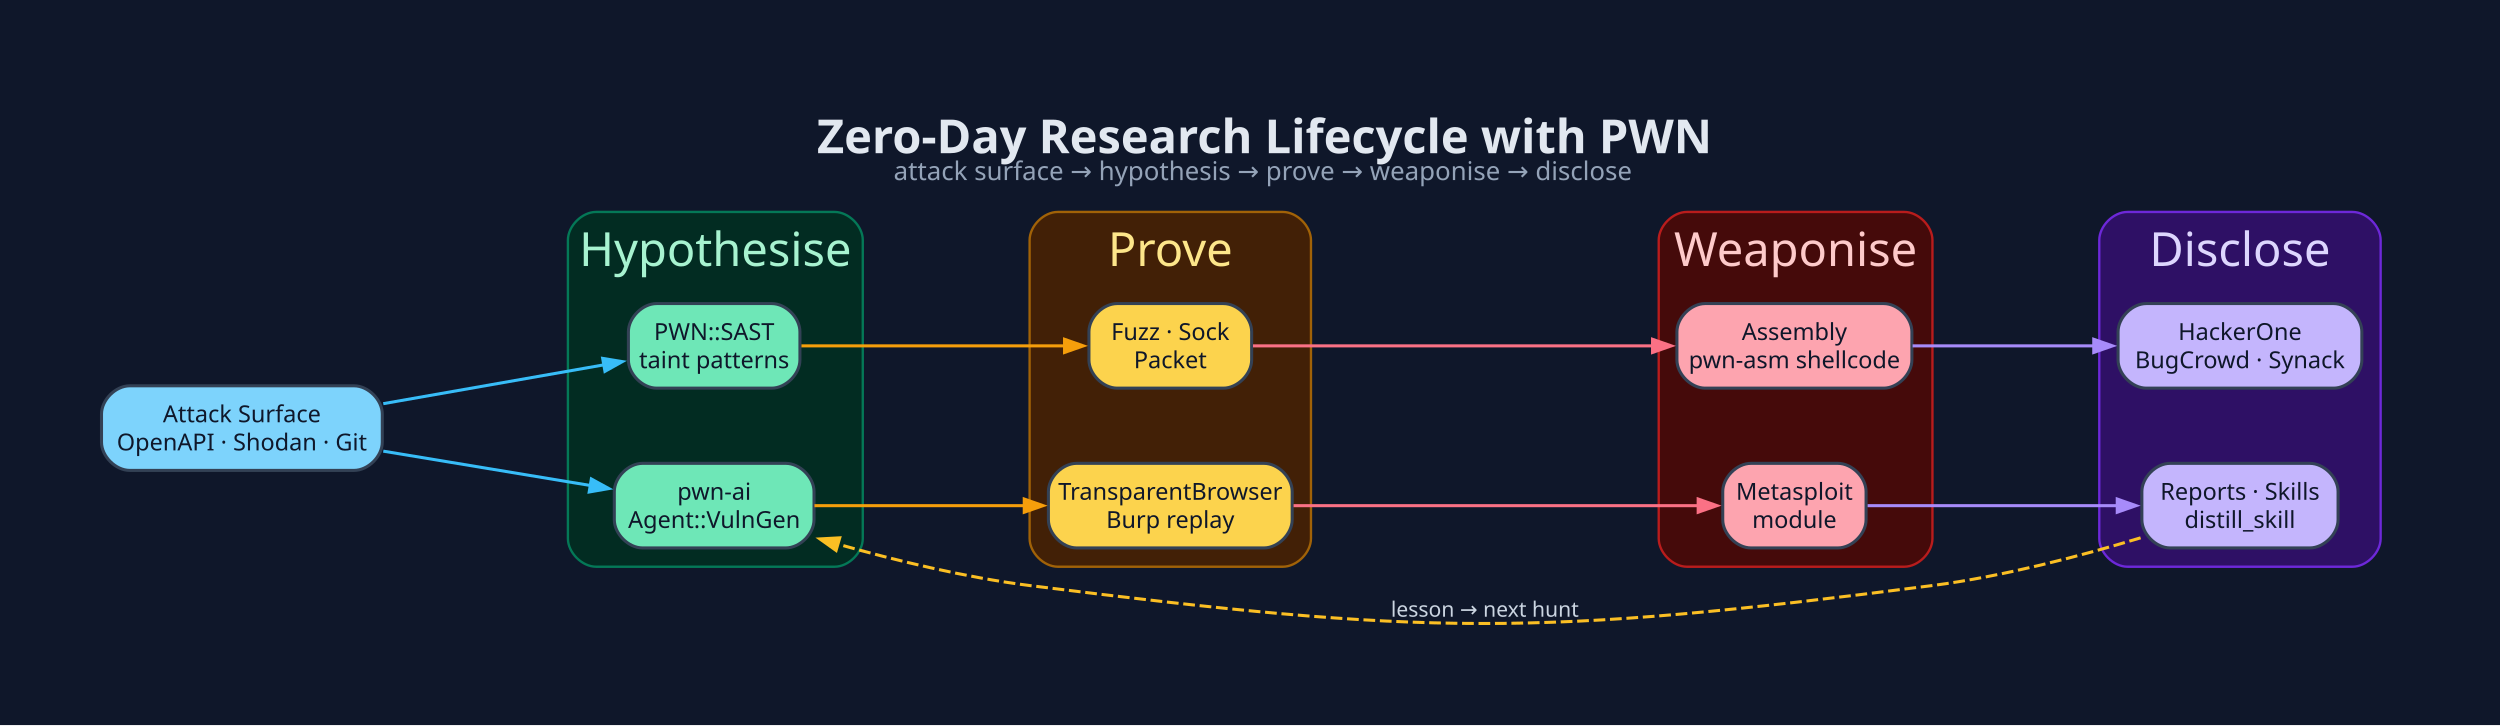
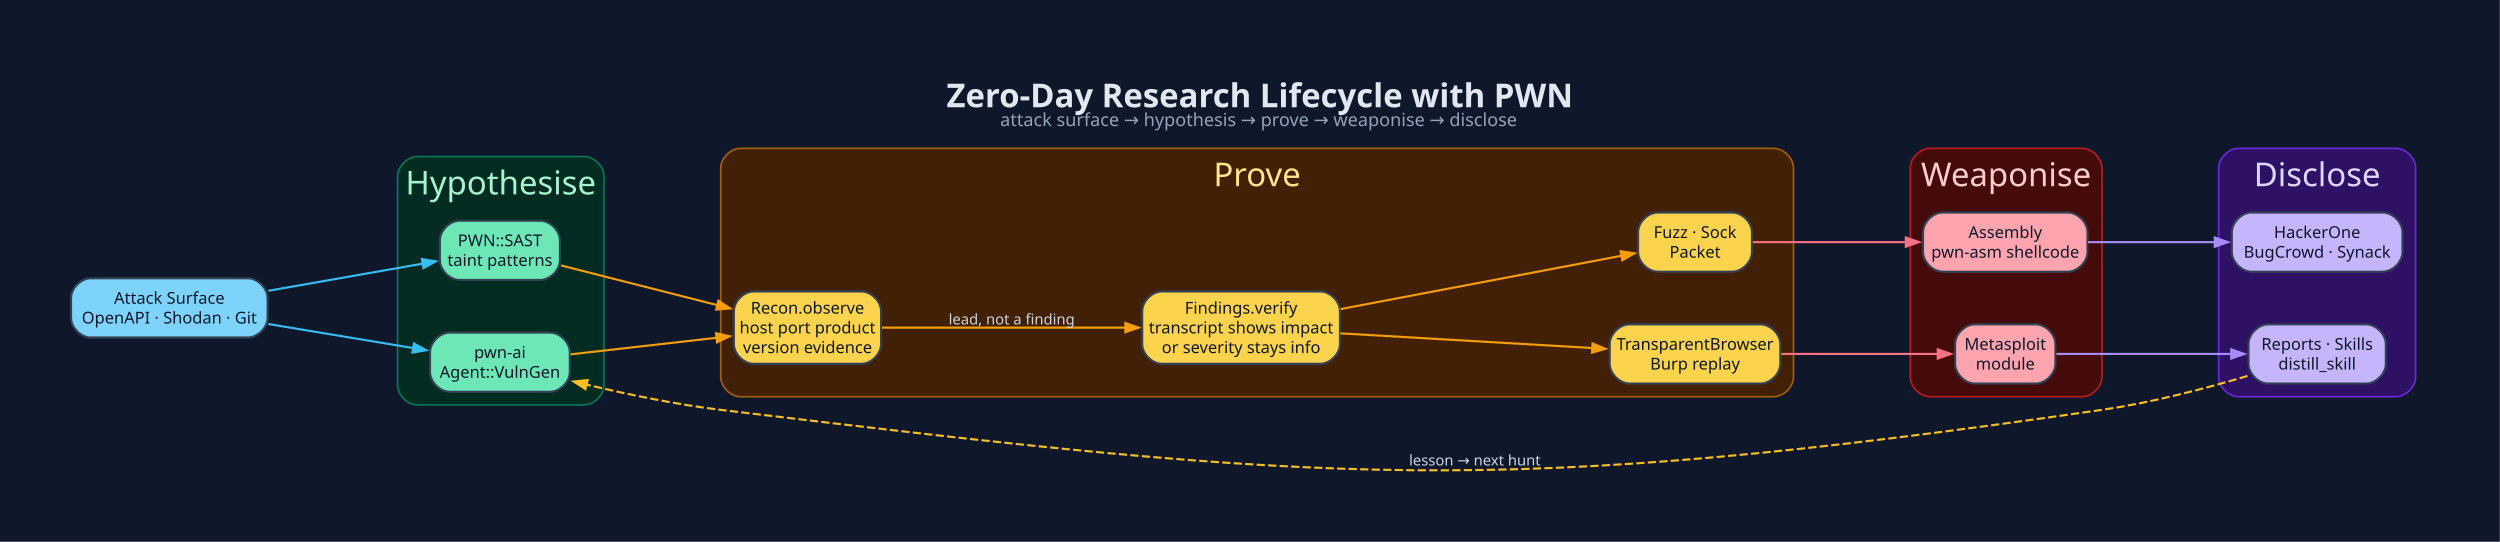
- <svg xmlns="http://www.w3.org/2000/svg" width="1064pt" height="309pt" viewBox="0.00 0.00 1064.00 309.00">
-   <g id="graph0" class="graph" transform="scale(1 1) rotate(0) translate(43.2 265.39)">
-     <polygon fill="#0f172a" stroke="none" points="-43.2,43.2 -43.2,-265.39 1021.2,-265.39 1021.2,43.2 -43.2,43.2" />
-     <text xml:space="preserve" text-anchor="start" x="304.5" y="-200.19" font-family="sans-Serif" font-weight="bold" font-size="20.00" fill="#e2e8f0">Zero-Day Research Lifecycle with PWN</text>
-     <text xml:space="preserve" text-anchor="start" x="337.12" y="-188.74" font-family="sans-Serif" font-size="11.00" fill="#94a3b8">attack surface → hypothesis → prove → weaponise → disclose</text>
+ <svg xmlns="http://www.w3.org/2000/svg" width="1520pt" height="329pt" viewBox="0.00 0.00 1520.00 329.00">
+   <g id="graph0" class="graph" transform="scale(1 1) rotate(0) translate(43.2 286.18)">
+     <polygon fill="#0f172a" stroke="none" points="-43.2,43.2 -43.2,-286.18 1476.7,-286.18 1476.7,43.2 -43.2,43.2" />
+     <text xml:space="preserve" text-anchor="start" x="532.25" y="-220.98" font-family="sans-Serif" font-weight="bold" font-size="20.00" fill="#e2e8f0">Zero-Day Research Lifecycle with PWN</text>
+     <text xml:space="preserve" text-anchor="start" x="564.88" y="-209.53" font-family="sans-Serif" font-size="11.00" fill="#94a3b8">attack surface → hypothesis → prove → weaponise → disclose</text>
    <g id="clust1" class="cluster">
-       <path fill="#022c22" stroke="#047857" d="M210.5,-24.19C210.5,-24.19 312,-24.19 312,-24.19 318,-24.19 324,-30.19 324,-36.19 324,-36.19 324,-163.19 324,-163.19 324,-169.19 318,-175.19 312,-175.19 312,-175.19 210.5,-175.19 210.5,-175.19 204.5,-175.19 198.5,-169.19 198.5,-163.19 198.5,-163.19 198.5,-36.19 198.5,-36.19 198.5,-30.19 204.5,-24.19 210.5,-24.19" />
-       <text xml:space="preserve" text-anchor="middle" x="261.25" y="-152.19" font-family="sans-Serif" font-size="20.00" fill="#a7f3d0">Hypothesise</text>
+       <path fill="#022c22" stroke="#047857" d="M210.5,-39.98C210.5,-39.98 312,-39.98 312,-39.98 318,-39.98 324,-45.98 324,-51.98 324,-51.98 324,-178.98 324,-178.98 324,-184.98 318,-190.98 312,-190.98 312,-190.98 210.5,-190.98 210.5,-190.98 204.5,-190.98 198.5,-184.98 198.5,-178.98 198.5,-178.98 198.5,-51.98 198.5,-51.98 198.5,-45.98 204.5,-39.98 210.5,-39.98" />
+       <text xml:space="preserve" text-anchor="middle" x="261.25" y="-167.98" font-family="sans-Serif" font-size="20.00" fill="#a7f3d0">Hypothesise</text>
    </g>
    <g id="clust2" class="cluster">
-       <path fill="#422006" stroke="#a16207" d="M407,-24.19C407,-24.19 502.75,-24.19 502.75,-24.19 508.75,-24.19 514.75,-30.19 514.75,-36.19 514.75,-36.19 514.75,-163.19 514.75,-163.19 514.75,-169.19 508.75,-175.19 502.75,-175.19 502.75,-175.19 407,-175.19 407,-175.19 401,-175.19 395,-169.19 395,-163.19 395,-163.19 395,-36.19 395,-36.19 395,-30.19 401,-24.19 407,-24.19" />
-       <text xml:space="preserve" text-anchor="middle" x="454.88" y="-152.19" font-family="sans-Serif" font-size="20.00" fill="#fde68a">Prove</text>
+       <path fill="#422006" stroke="#a16207" d="M407,-44.98C407,-44.98 1035.25,-44.98 1035.25,-44.98 1041.25,-44.98 1047.25,-50.98 1047.25,-56.98 1047.25,-56.98 1047.25,-183.98 1047.25,-183.98 1047.25,-189.98 1041.25,-195.98 1035.25,-195.98 1035.25,-195.98 407,-195.98 407,-195.98 401,-195.98 395,-189.98 395,-183.98 395,-183.98 395,-56.98 395,-56.98 395,-50.98 401,-44.98 407,-44.98" />
+       <text xml:space="preserve" text-anchor="middle" x="721.12" y="-172.98" font-family="sans-Serif" font-size="20.00" fill="#fde68a">Prove</text>
    </g>
    <g id="clust3" class="cluster">
-       <path fill="#450a0a" stroke="#b91c1c" d="M674.75,-24.19C674.75,-24.19 767.25,-24.19 767.25,-24.19 773.25,-24.19 779.25,-30.19 779.25,-36.19 779.25,-36.19 779.25,-163.19 779.25,-163.19 779.25,-169.19 773.25,-175.19 767.25,-175.19 767.25,-175.19 674.75,-175.19 674.75,-175.19 668.75,-175.19 662.75,-169.19 662.75,-163.19 662.75,-163.19 662.75,-36.19 662.75,-36.19 662.75,-30.19 668.75,-24.19 674.75,-24.19" />
-       <text xml:space="preserve" text-anchor="middle" x="721" y="-152.19" font-family="sans-Serif" font-size="20.00" fill="#fecaca">Weaponise</text>
+       <path fill="#450a0a" stroke="#b91c1c" d="M1130.25,-44.98C1130.25,-44.98 1222.75,-44.98 1222.75,-44.98 1228.75,-44.98 1234.75,-50.98 1234.75,-56.98 1234.75,-56.98 1234.75,-183.98 1234.75,-183.98 1234.75,-189.98 1228.75,-195.98 1222.75,-195.98 1222.75,-195.98 1130.25,-195.98 1130.25,-195.98 1124.25,-195.98 1118.25,-189.98 1118.25,-183.98 1118.25,-183.98 1118.25,-56.98 1118.25,-56.98 1118.25,-50.98 1124.25,-44.98 1130.25,-44.98" />
+       <text xml:space="preserve" text-anchor="middle" x="1176.5" y="-172.98" font-family="sans-Serif" font-size="20.00" fill="#fecaca">Weaponise</text>
    </g>
    <g id="clust4" class="cluster">
-       <path fill="#2e1065" stroke="#6d28d9" d="M862.25,-24.19C862.25,-24.19 958,-24.19 958,-24.19 964,-24.19 970,-30.19 970,-36.19 970,-36.19 970,-163.19 970,-163.19 970,-169.19 964,-175.19 958,-175.19 958,-175.19 862.25,-175.19 862.25,-175.19 856.25,-175.19 850.25,-169.19 850.25,-163.19 850.25,-163.19 850.25,-36.19 850.25,-36.19 850.25,-30.19 856.25,-24.19 862.25,-24.19" />
-       <text xml:space="preserve" text-anchor="middle" x="910.12" y="-152.19" font-family="sans-Serif" font-size="20.00" fill="#ddd6fe">Disclose</text>
+       <path fill="#2e1065" stroke="#6d28d9" d="M1317.75,-44.98C1317.75,-44.98 1413.5,-44.98 1413.5,-44.98 1419.5,-44.98 1425.5,-50.98 1425.5,-56.98 1425.5,-56.98 1425.5,-183.98 1425.5,-183.98 1425.5,-189.98 1419.5,-195.98 1413.5,-195.98 1413.5,-195.98 1317.75,-195.98 1317.75,-195.98 1311.75,-195.98 1305.75,-189.98 1305.75,-183.98 1305.75,-183.98 1305.75,-56.98 1305.75,-56.98 1305.75,-50.98 1311.75,-44.98 1317.75,-44.98" />
+       <text xml:space="preserve" text-anchor="middle" x="1365.62" y="-172.98" font-family="sans-Serif" font-size="20.00" fill="#ddd6fe">Disclose</text>
    </g>
    <g id="node1" class="node">
-       <path fill="#7dd3fc" stroke="#334155" stroke-width="1.3" d="M107.5,-101.19C107.5,-101.19 12,-101.19 12,-101.19 6,-101.19 0,-95.19 0,-89.19 0,-89.19 0,-77.19 0,-77.19 0,-71.19 6,-65.19 12,-65.19 12,-65.19 107.5,-65.19 107.5,-65.19 113.5,-65.19 119.5,-71.19 119.5,-77.19 119.5,-77.19 119.5,-89.19 119.5,-89.19 119.5,-95.19 113.5,-101.19 107.5,-101.19" />
-       <text xml:space="preserve" text-anchor="middle" x="59.75" y="-85.69" font-family="sans-Serif" font-size="10.00" fill="#0f172a">Attack Surface</text>
-       <text xml:space="preserve" text-anchor="middle" x="59.75" y="-73.69" font-family="sans-Serif" font-size="10.00" fill="#0f172a">OpenAPI · Shodan · Git</text>
+       <path fill="#7dd3fc" stroke="#334155" stroke-width="1.3" d="M107.5,-116.98C107.5,-116.98 12,-116.98 12,-116.98 6,-116.98 0,-110.98 0,-104.98 0,-104.98 0,-92.98 0,-92.98 0,-86.98 6,-80.98 12,-80.98 12,-80.98 107.5,-80.98 107.5,-80.98 113.5,-80.98 119.5,-86.98 119.5,-92.98 119.5,-92.98 119.5,-104.98 119.5,-104.98 119.5,-110.98 113.5,-116.98 107.5,-116.98" />
+       <text xml:space="preserve" text-anchor="middle" x="59.75" y="-101.48" font-family="sans-Serif" font-size="10.00" fill="#0f172a">Attack Surface</text>
+       <text xml:space="preserve" text-anchor="middle" x="59.75" y="-89.48" font-family="sans-Serif" font-size="10.00" fill="#0f172a">OpenAPI · Shodan · Git</text>
    </g>
    <g id="node2" class="node">
-       <path fill="#6ee7b7" stroke="#334155" stroke-width="1.3" d="M285.25,-136.19C285.25,-136.19 236.25,-136.19 236.25,-136.19 230.25,-136.19 224.25,-130.19 224.25,-124.19 224.25,-124.19 224.25,-112.19 224.25,-112.19 224.25,-106.19 230.25,-100.19 236.25,-100.19 236.25,-100.19 285.25,-100.19 285.25,-100.19 291.25,-100.19 297.25,-106.19 297.25,-112.19 297.25,-112.19 297.25,-124.19 297.25,-124.19 297.25,-130.19 291.25,-136.19 285.25,-136.19" />
-       <text xml:space="preserve" text-anchor="middle" x="260.75" y="-120.69" font-family="sans-Serif" font-size="10.00" fill="#0f172a">PWN::SAST</text>
-       <text xml:space="preserve" text-anchor="middle" x="260.75" y="-108.69" font-family="sans-Serif" font-size="10.00" fill="#0f172a">taint patterns</text>
+       <path fill="#6ee7b7" stroke="#334155" stroke-width="1.3" d="M285.25,-151.98C285.25,-151.98 236.25,-151.98 236.25,-151.98 230.25,-151.98 224.25,-145.98 224.25,-139.98 224.25,-139.98 224.25,-127.98 224.25,-127.98 224.25,-121.98 230.25,-115.98 236.25,-115.98 236.25,-115.98 285.25,-115.98 285.25,-115.98 291.25,-115.98 297.25,-121.98 297.25,-127.98 297.25,-127.98 297.25,-139.98 297.25,-139.98 297.25,-145.98 291.25,-151.98 285.25,-151.98" />
+       <text xml:space="preserve" text-anchor="middle" x="260.75" y="-136.48" font-family="sans-Serif" font-size="10.00" fill="#0f172a">PWN::SAST</text>
+       <text xml:space="preserve" text-anchor="middle" x="260.75" y="-124.48" font-family="sans-Serif" font-size="10.00" fill="#0f172a">taint patterns</text>
    </g>
    <g id="edge1" class="edge">
-       <path fill="none" stroke="#38bdf8" stroke-width="1.3" d="M119.92,-93.59C150.05,-98.89 186.12,-105.24 214.08,-110.16" />
-       <polygon fill="#38bdf8" stroke="#38bdf8" stroke-width="1.3" points="213.3,-112.86 221.67,-111.49 214.27,-107.35 213.3,-112.86" />
+       <path fill="none" stroke="#38bdf8" stroke-width="1.3" d="M119.92,-109.38C150.05,-114.68 186.12,-121.03 214.08,-125.94" />
+       <polygon fill="#38bdf8" stroke="#38bdf8" stroke-width="1.3" points="213.3,-128.65 221.67,-127.28 214.27,-123.14 213.3,-128.65" />
    </g>
    <g id="node3" class="node">
-       <path fill="#6ee7b7" stroke="#334155" stroke-width="1.3" d="M291.25,-68.19C291.25,-68.19 230.25,-68.19 230.25,-68.19 224.25,-68.19 218.25,-62.19 218.25,-56.19 218.25,-56.19 218.25,-44.19 218.25,-44.19 218.25,-38.19 224.25,-32.19 230.25,-32.19 230.25,-32.19 291.25,-32.19 291.25,-32.19 297.25,-32.19 303.25,-38.19 303.25,-44.19 303.25,-44.19 303.25,-56.19 303.25,-56.19 303.25,-62.19 297.25,-68.19 291.25,-68.19" />
-       <text xml:space="preserve" text-anchor="middle" x="260.75" y="-52.69" font-family="sans-Serif" font-size="10.00" fill="#0f172a">pwn-ai</text>
-       <text xml:space="preserve" text-anchor="middle" x="260.75" y="-40.69" font-family="sans-Serif" font-size="10.00" fill="#0f172a">Agent::VulnGen</text>
+       <path fill="#6ee7b7" stroke="#334155" stroke-width="1.3" d="M291.25,-83.98C291.25,-83.98 230.25,-83.98 230.25,-83.98 224.25,-83.98 218.25,-77.98 218.25,-71.98 218.25,-71.98 218.25,-59.98 218.25,-59.98 218.25,-53.98 224.25,-47.98 230.25,-47.98 230.25,-47.98 291.25,-47.98 291.25,-47.98 297.25,-47.98 303.25,-53.98 303.25,-59.98 303.25,-59.98 303.25,-71.98 303.25,-71.98 303.25,-77.98 297.25,-83.98 291.25,-83.98" />
+       <text xml:space="preserve" text-anchor="middle" x="260.75" y="-68.48" font-family="sans-Serif" font-size="10.00" fill="#0f172a">pwn-ai</text>
+       <text xml:space="preserve" text-anchor="middle" x="260.75" y="-56.48" font-family="sans-Serif" font-size="10.00" fill="#0f172a">Agent::VulnGen</text>
    </g>
    <g id="edge2" class="edge">
-       <path fill="none" stroke="#38bdf8" stroke-width="1.3" d="M119.92,-73.38C147.98,-68.72 181.19,-63.22 208.2,-58.74" />
-       <polygon fill="#38bdf8" stroke="#38bdf8" stroke-width="1.3" points="208.48,-61.53 215.91,-57.46 207.56,-56 208.48,-61.53" />
+       <path fill="none" stroke="#38bdf8" stroke-width="1.3" d="M119.92,-89.17C147.98,-84.51 181.19,-79 208.2,-74.52" />
+       <polygon fill="#38bdf8" stroke="#38bdf8" stroke-width="1.3" points="208.48,-77.32 215.91,-73.25 207.56,-71.79 208.48,-77.32" />
+     </g>
+     <g id="node6" class="node">
+       <path fill="#fcd34d" stroke="#334155" stroke-width="1.3" d="M480.5,-108.98C480.5,-108.98 415,-108.98 415,-108.98 409,-108.98 403,-102.98 403,-96.98 403,-96.98 403,-76.98 403,-76.98 403,-70.98 409,-64.98 415,-64.98 415,-64.98 480.5,-64.98 480.5,-64.98 486.5,-64.98 492.5,-70.98 492.5,-76.98 492.5,-76.98 492.5,-96.98 492.5,-96.98 492.5,-102.98 486.5,-108.98 480.5,-108.98" />
+       <text xml:space="preserve" text-anchor="middle" x="447.75" y="-95.48" font-family="sans-Serif" font-size="10.00" fill="#0f172a">Recon.observe</text>
+       <text xml:space="preserve" text-anchor="middle" x="447.75" y="-83.48" font-family="sans-Serif" font-size="10.00" fill="#0f172a">host port product</text>
+       <text xml:space="preserve" text-anchor="middle" x="447.75" y="-71.48" font-family="sans-Serif" font-size="10.00" fill="#0f172a">version evidence</text>
+     </g>
+     <g id="edge3" class="edge">
+       <path fill="none" stroke="#f59e0b" stroke-width="1.3" d="M297.86,-124.8C325.02,-117.9 362.67,-108.34 393.31,-100.55" />
+       <polygon fill="#f59e0b" stroke="#f59e0b" stroke-width="1.3" points="393.6,-103.37 400.67,-98.68 392.22,-97.94 393.6,-103.37" />
+     </g>
+     <g id="edge4" class="edge">
+       <path fill="none" stroke="#f59e0b" stroke-width="1.3" d="M303.73,-70.74C330.05,-73.73 364.24,-77.61 392.59,-80.83" />
+       <polygon fill="#f59e0b" stroke="#f59e0b" stroke-width="1.3" points="392.14,-83.6 400.4,-81.72 392.77,-78.03 392.14,-83.6" />
    </g>
    <g id="node4" class="node">
-       <path fill="#fcd34d" stroke="#334155" stroke-width="1.3" d="M477.5,-136.19C477.5,-136.19 432.25,-136.19 432.25,-136.19 426.25,-136.19 420.25,-130.19 420.25,-124.19 420.25,-124.19 420.25,-112.19 420.25,-112.19 420.25,-106.19 426.25,-100.19 432.25,-100.19 432.25,-100.19 477.5,-100.19 477.5,-100.19 483.5,-100.19 489.5,-106.19 489.5,-112.19 489.5,-112.19 489.5,-124.19 489.5,-124.19 489.5,-130.19 483.5,-136.19 477.5,-136.19" />
-       <text xml:space="preserve" text-anchor="middle" x="454.88" y="-120.69" font-family="sans-Serif" font-size="10.00" fill="#0f172a">Fuzz · Sock</text>
-       <text xml:space="preserve" text-anchor="middle" x="454.88" y="-108.69" font-family="sans-Serif" font-size="10.00" fill="#0f172a">Packet</text>
+       <path fill="#fcd34d" stroke="#334155" stroke-width="1.3" d="M1010,-156.98C1010,-156.98 964.75,-156.98 964.75,-156.98 958.75,-156.98 952.75,-150.98 952.75,-144.98 952.75,-144.98 952.75,-132.98 952.75,-132.98 952.75,-126.98 958.75,-120.98 964.75,-120.98 964.75,-120.98 1010,-120.98 1010,-120.98 1016,-120.98 1022,-126.98 1022,-132.98 1022,-132.98 1022,-144.98 1022,-144.98 1022,-150.98 1016,-156.98 1010,-156.98" />
+       <text xml:space="preserve" text-anchor="middle" x="987.38" y="-141.48" font-family="sans-Serif" font-size="10.00" fill="#0f172a">Fuzz · Sock</text>
+       <text xml:space="preserve" text-anchor="middle" x="987.38" y="-129.48" font-family="sans-Serif" font-size="10.00" fill="#0f172a">Packet</text>
    </g>
-     <g id="edge3" class="edge">
-       <path fill="none" stroke="#f59e0b" stroke-width="1.3" d="M297.89,-118.19C329.74,-118.19 376.24,-118.19 410.18,-118.19" />
-       <polygon fill="#f59e0b" stroke="#f59e0b" stroke-width="1.3" points="409.87,-120.99 417.87,-118.19 409.87,-115.39 409.87,-120.99" />
+     <g id="node8" class="node">
+       <path fill="#fda4af" stroke="#334155" stroke-width="1.3" d="M1214,-156.98C1214,-156.98 1138,-156.98 1138,-156.98 1132,-156.98 1126,-150.98 1126,-144.98 1126,-144.98 1126,-132.98 1126,-132.98 1126,-126.98 1132,-120.98 1138,-120.98 1138,-120.98 1214,-120.98 1214,-120.98 1220,-120.98 1226,-126.98 1226,-132.98 1226,-132.98 1226,-144.98 1226,-144.98 1226,-150.98 1220,-156.98 1214,-156.98" />
+       <text xml:space="preserve" text-anchor="middle" x="1176" y="-141.48" font-family="sans-Serif" font-size="10.00" fill="#0f172a">Assembly</text>
+       <text xml:space="preserve" text-anchor="middle" x="1176" y="-129.48" font-family="sans-Serif" font-size="10.00" fill="#0f172a">pwn-asm shellcode</text>
+     </g>
+     <g id="edge8" class="edge">
+       <path fill="none" stroke="#fb7185" stroke-width="1.3" d="M1022.6,-138.98C1048.62,-138.98 1085.05,-138.98 1115.76,-138.98" />
+       <polygon fill="#fb7185" stroke="#fb7185" stroke-width="1.3" points="1115.55,-141.78 1123.55,-138.98 1115.55,-136.18 1115.55,-141.78" />
    </g>
    <g id="node5" class="node">
-       <path fill="#fcd34d" stroke="#334155" stroke-width="1.3" d="M494.75,-68.19C494.75,-68.19 415,-68.19 415,-68.19 409,-68.19 403,-62.19 403,-56.19 403,-56.19 403,-44.19 403,-44.19 403,-38.19 409,-32.19 415,-32.19 415,-32.19 494.75,-32.19 494.75,-32.19 500.75,-32.19 506.75,-38.19 506.75,-44.19 506.75,-44.19 506.75,-56.19 506.75,-56.19 506.75,-62.19 500.75,-68.19 494.75,-68.19" />
-       <text xml:space="preserve" text-anchor="middle" x="454.88" y="-52.69" font-family="sans-Serif" font-size="10.00" fill="#0f172a">TransparentBrowser</text>
-       <text xml:space="preserve" text-anchor="middle" x="454.88" y="-40.69" font-family="sans-Serif" font-size="10.00" fill="#0f172a">Burp replay</text>
+       <path fill="#fcd34d" stroke="#334155" stroke-width="1.3" d="M1027.25,-88.98C1027.25,-88.98 947.5,-88.98 947.5,-88.98 941.5,-88.98 935.5,-82.98 935.5,-76.98 935.5,-76.98 935.5,-64.98 935.5,-64.98 935.5,-58.98 941.5,-52.98 947.5,-52.98 947.5,-52.98 1027.25,-52.98 1027.25,-52.98 1033.25,-52.98 1039.25,-58.98 1039.25,-64.98 1039.25,-64.98 1039.25,-76.98 1039.25,-76.98 1039.25,-82.98 1033.25,-88.98 1027.25,-88.98" />
+       <text xml:space="preserve" text-anchor="middle" x="987.38" y="-73.48" font-family="sans-Serif" font-size="10.00" fill="#0f172a">TransparentBrowser</text>
+       <text xml:space="preserve" text-anchor="middle" x="987.38" y="-61.48" font-family="sans-Serif" font-size="10.00" fill="#0f172a">Burp replay</text>
    </g>
-     <g id="edge4" class="edge">
-       <path fill="none" stroke="#f59e0b" stroke-width="1.3" d="M303.44,-50.19C329.61,-50.19 363.82,-50.19 393,-50.19" />
-       <polygon fill="#f59e0b" stroke="#f59e0b" stroke-width="1.3" points="392.72,-52.99 400.72,-50.19 392.72,-47.39 392.72,-52.99" />
+     <g id="node9" class="node">
+       <path fill="#fda4af" stroke="#334155" stroke-width="1.3" d="M1194.5,-88.98C1194.5,-88.98 1157.5,-88.98 1157.5,-88.98 1151.5,-88.98 1145.5,-82.98 1145.5,-76.98 1145.5,-76.98 1145.5,-64.98 1145.5,-64.98 1145.5,-58.98 1151.5,-52.98 1157.5,-52.98 1157.5,-52.98 1194.5,-52.98 1194.5,-52.98 1200.5,-52.98 1206.5,-58.98 1206.5,-64.98 1206.5,-64.98 1206.5,-76.98 1206.5,-76.98 1206.5,-82.98 1200.5,-88.98 1194.5,-88.98" />
+       <text xml:space="preserve" text-anchor="middle" x="1176" y="-73.48" font-family="sans-Serif" font-size="10.00" fill="#0f172a">Metasploit</text>
+       <text xml:space="preserve" text-anchor="middle" x="1176" y="-61.48" font-family="sans-Serif" font-size="10.00" fill="#0f172a">module</text>
    </g>
-     <g id="node6" class="node">
-       <path fill="#fda4af" stroke="#334155" stroke-width="1.3" d="M758.5,-136.19C758.5,-136.19 682.5,-136.19 682.5,-136.19 676.5,-136.19 670.5,-130.19 670.5,-124.19 670.5,-124.19 670.5,-112.19 670.5,-112.19 670.5,-106.19 676.5,-100.19 682.5,-100.19 682.5,-100.19 758.5,-100.19 758.5,-100.19 764.5,-100.19 770.5,-106.19 770.5,-112.19 770.5,-112.19 770.5,-124.19 770.5,-124.19 770.5,-130.19 764.5,-136.19 758.5,-136.19" />
-       <text xml:space="preserve" text-anchor="middle" x="720.5" y="-120.69" font-family="sans-Serif" font-size="10.00" fill="#0f172a">Assembly</text>
-       <text xml:space="preserve" text-anchor="middle" x="720.5" y="-108.69" font-family="sans-Serif" font-size="10.00" fill="#0f172a">pwn-asm shellcode</text>
+     <g id="edge9" class="edge">
+       <path fill="none" stroke="#fb7185" stroke-width="1.3" d="M1039.87,-70.98C1069.94,-70.98 1107.33,-70.98 1135.15,-70.98" />
+       <polygon fill="#fb7185" stroke="#fb7185" stroke-width="1.3" points="1134.96,-73.78 1142.96,-70.98 1134.96,-68.18 1134.96,-73.78" />
+     </g>
+     <g id="node7" class="node">
+       <path fill="#fcd34d" stroke="#334155" stroke-width="1.3" d="M759.5,-108.98C759.5,-108.98 663.25,-108.98 663.25,-108.98 657.25,-108.98 651.25,-102.98 651.25,-96.98 651.25,-96.98 651.25,-76.98 651.25,-76.98 651.25,-70.98 657.25,-64.98 663.25,-64.98 663.25,-64.98 759.5,-64.98 759.5,-64.98 765.5,-64.98 771.5,-70.98 771.5,-76.98 771.5,-76.98 771.5,-96.98 771.5,-96.98 771.5,-102.98 765.5,-108.98 759.5,-108.98" />
+       <text xml:space="preserve" text-anchor="middle" x="711.38" y="-95.48" font-family="sans-Serif" font-size="10.00" fill="#0f172a">Findings.verify</text>
+       <text xml:space="preserve" text-anchor="middle" x="711.38" y="-83.48" font-family="sans-Serif" font-size="10.00" fill="#0f172a">transcript shows impact</text>
+       <text xml:space="preserve" text-anchor="middle" x="711.38" y="-71.48" font-family="sans-Serif" font-size="10.00" fill="#0f172a">or severity stays info</text>
    </g>
    <g id="edge5" class="edge">
-       <path fill="none" stroke="#fb7185" stroke-width="1.3" d="M490.07,-118.19C533.13,-118.19 607.81,-118.19 660.24,-118.19" />
-       <polygon fill="#fb7185" stroke="#fb7185" stroke-width="1.3" points="660.12,-120.99 668.12,-118.19 660.12,-115.39 660.12,-120.99" />
-     </g>
-     <g id="node7" class="node">
-       <path fill="#fda4af" stroke="#334155" stroke-width="1.3" d="M739,-68.19C739,-68.19 702,-68.19 702,-68.19 696,-68.19 690,-62.19 690,-56.19 690,-56.19 690,-44.19 690,-44.19 690,-38.19 696,-32.19 702,-32.19 702,-32.19 739,-32.19 739,-32.19 745,-32.19 751,-38.19 751,-44.19 751,-44.19 751,-56.19 751,-56.19 751,-62.19 745,-68.19 739,-68.19" />
-       <text xml:space="preserve" text-anchor="middle" x="720.5" y="-52.69" font-family="sans-Serif" font-size="10.00" fill="#0f172a">Metasploit</text>
-       <text xml:space="preserve" text-anchor="middle" x="720.5" y="-40.69" font-family="sans-Serif" font-size="10.00" fill="#0f172a">module</text>
+       <path fill="none" stroke="#f59e0b" stroke-width="1.3" d="M493.13,-86.98C533.69,-86.98 594.32,-86.98 641.22,-86.98" />
+       <polygon fill="#f59e0b" stroke="#f59e0b" stroke-width="1.3" points="641.05,-89.78 649.05,-86.98 641.05,-84.18 641.05,-89.78" />
+       <text xml:space="preserve" text-anchor="middle" x="571.88" y="-88.93" font-family="sans-Serif" font-size="9.00" fill="#cbd5e1">lead, not a finding</text>
    </g>
    <g id="edge6" class="edge">
-       <path fill="none" stroke="#fb7185" stroke-width="1.3" d="M507.33,-50.19C557.76,-50.19 633.56,-50.19 679.6,-50.19" />
-       <polygon fill="#fb7185" stroke="#fb7185" stroke-width="1.3" points="679.54,-52.99 687.54,-50.19 679.54,-47.39 679.54,-52.99" />
-     </g>
-     <g id="node8" class="node">
-       <path fill="#c4b5fd" stroke="#334155" stroke-width="1.3" d="M950,-136.19C950,-136.19 870.25,-136.19 870.25,-136.19 864.25,-136.19 858.25,-130.19 858.25,-124.19 858.25,-124.19 858.25,-112.19 858.25,-112.19 858.25,-106.19 864.25,-100.19 870.25,-100.19 870.25,-100.19 950,-100.19 950,-100.19 956,-100.19 962,-106.19 962,-112.19 962,-112.19 962,-124.19 962,-124.19 962,-130.19 956,-136.19 950,-136.19" />
-       <text xml:space="preserve" text-anchor="middle" x="910.12" y="-120.69" font-family="sans-Serif" font-size="10.00" fill="#0f172a">HackerOne</text>
-       <text xml:space="preserve" text-anchor="middle" x="910.12" y="-108.69" font-family="sans-Serif" font-size="10.00" fill="#0f172a">BugCrowd · Synack</text>
+       <path fill="none" stroke="#f59e0b" stroke-width="1.3" d="M771.83,-98.26C823.3,-108.03 896.54,-121.93 942.75,-130.7" />
+       <polygon fill="#f59e0b" stroke="#f59e0b" stroke-width="1.3" points="942.15,-133.43 950.53,-132.17 943.19,-127.93 942.15,-133.43" />
    </g>
    <g id="edge7" class="edge">
-       <path fill="none" stroke="#a78bfa" stroke-width="1.3" d="M770.8,-118.19C794.47,-118.19 823.07,-118.19 848.11,-118.19" />
-       <polygon fill="#a78bfa" stroke="#a78bfa" stroke-width="1.3" points="847.9,-120.99 855.9,-118.19 847.9,-115.39 847.9,-120.99" />
+       <path fill="none" stroke="#f59e0b" stroke-width="1.3" d="M771.83,-83.5C817.14,-80.86 879.32,-77.23 925.08,-74.56" />
+       <polygon fill="#f59e0b" stroke="#f59e0b" stroke-width="1.3" points="925.09,-77.36 932.91,-74.1 924.76,-71.77 925.09,-77.36" />
    </g>
-     <g id="node9" class="node">
-       <path fill="#c4b5fd" stroke="#334155" stroke-width="1.3" d="M939.88,-68.19C939.88,-68.19 880.38,-68.19 880.38,-68.19 874.38,-68.19 868.38,-62.19 868.38,-56.19 868.38,-56.19 868.38,-44.19 868.38,-44.19 868.38,-38.19 874.38,-32.19 880.38,-32.19 880.38,-32.19 939.88,-32.19 939.88,-32.19 945.88,-32.19 951.88,-38.19 951.88,-44.19 951.88,-44.19 951.88,-56.19 951.88,-56.19 951.88,-62.19 945.88,-68.19 939.88,-68.19" />
-       <text xml:space="preserve" text-anchor="middle" x="910.12" y="-52.69" font-family="sans-Serif" font-size="10.00" fill="#0f172a">Reports · Skills</text>
-       <text xml:space="preserve" text-anchor="middle" x="910.12" y="-40.69" font-family="sans-Serif" font-size="10.00" fill="#0f172a">distill_skill</text>
+     <g id="node10" class="node">
+       <path fill="#c4b5fd" stroke="#334155" stroke-width="1.3" d="M1405.5,-156.98C1405.5,-156.98 1325.75,-156.98 1325.75,-156.98 1319.75,-156.98 1313.75,-150.98 1313.75,-144.98 1313.75,-144.98 1313.75,-132.98 1313.75,-132.98 1313.75,-126.98 1319.75,-120.98 1325.75,-120.98 1325.75,-120.98 1405.5,-120.98 1405.5,-120.98 1411.5,-120.98 1417.5,-126.98 1417.5,-132.98 1417.5,-132.98 1417.5,-144.98 1417.5,-144.98 1417.5,-150.98 1411.5,-156.98 1405.5,-156.98" />
+       <text xml:space="preserve" text-anchor="middle" x="1365.62" y="-141.48" font-family="sans-Serif" font-size="10.00" fill="#0f172a">HackerOne</text>
+       <text xml:space="preserve" text-anchor="middle" x="1365.62" y="-129.48" font-family="sans-Serif" font-size="10.00" fill="#0f172a">BugCrowd · Synack</text>
    </g>
-     <g id="edge8" class="edge">
-       <path fill="none" stroke="#a78bfa" stroke-width="1.3" d="M751.65,-50.19C780.31,-50.19 823.98,-50.19 858.07,-50.19" />
-       <polygon fill="#a78bfa" stroke="#a78bfa" stroke-width="1.3" points="857.9,-52.99 865.9,-50.19 857.9,-47.39 857.9,-52.99" />
+     <g id="edge10" class="edge">
+       <path fill="none" stroke="#a78bfa" stroke-width="1.3" d="M1226.3,-138.98C1249.97,-138.98 1278.57,-138.98 1303.61,-138.98" />
+       <polygon fill="#a78bfa" stroke="#a78bfa" stroke-width="1.3" points="1303.4,-141.78 1311.4,-138.98 1303.4,-136.18 1303.4,-141.78" />
    </g>
-     <g id="edge9" class="edge">
-       <path fill="none" stroke="#fbbf24" stroke-width="1.3" stroke-dasharray="5,2" d="M867.84,-36.49C842.58,-28.83 809.42,-20.07 779.25,-16.19 609.87,5.62 564.45,5.09 395,-16.19 367.6,-19.63 337.77,-26.9 313.29,-33.84" />
-       <polygon fill="#fbbf24" stroke="#fbbf24" stroke-width="1.3" points="312.63,-31.11 305.73,-36.03 314.19,-36.49 312.63,-31.11" />
-       <text xml:space="preserve" text-anchor="middle" x="588.75" y="-2.92" font-family="sans-Serif" font-size="9.00" fill="#cbd5e1">lesson → next hunt</text>
+     <g id="node11" class="node">
+       <path fill="#c4b5fd" stroke="#334155" stroke-width="1.3" d="M1395.38,-88.98C1395.38,-88.98 1335.88,-88.98 1335.88,-88.98 1329.88,-88.98 1323.88,-82.98 1323.88,-76.98 1323.88,-76.98 1323.88,-64.98 1323.88,-64.98 1323.88,-58.98 1329.88,-52.98 1335.88,-52.98 1335.88,-52.98 1395.38,-52.98 1395.38,-52.98 1401.38,-52.98 1407.38,-58.98 1407.38,-64.98 1407.38,-64.98 1407.38,-76.98 1407.38,-76.98 1407.38,-82.98 1401.38,-88.98 1395.38,-88.98" />
+       <text xml:space="preserve" text-anchor="middle" x="1365.62" y="-73.48" font-family="sans-Serif" font-size="10.00" fill="#0f172a">Reports · Skills</text>
+       <text xml:space="preserve" text-anchor="middle" x="1365.62" y="-61.48" font-family="sans-Serif" font-size="10.00" fill="#0f172a">distill_skill</text>
+     </g>
+     <g id="edge11" class="edge">
+       <path fill="none" stroke="#a78bfa" stroke-width="1.3" d="M1207.15,-70.98C1235.81,-70.98 1279.48,-70.98 1313.57,-70.98" />
+       <polygon fill="#a78bfa" stroke="#a78bfa" stroke-width="1.3" points="1313.4,-73.78 1321.4,-70.98 1313.4,-68.18 1313.4,-73.78" />
+     </g>
+     <g id="edge12" class="edge">
+       <path fill="none" stroke="#fbbf24" stroke-width="1.3" stroke-dasharray="5,2" d="M1323.29,-57.61C1298.02,-50.07 1264.85,-41.32 1234.75,-36.98 865.36,16.34 765.55,7.58 395,-36.98 367.71,-40.26 337.77,-46.53 313.2,-52.4" />
+       <polygon fill="#fbbf24" stroke="#fbbf24" stroke-width="1.3" points="312.73,-49.63 305.62,-54.24 314.06,-55.07 312.73,-49.63" />
+       <text xml:space="preserve" text-anchor="middle" x="853.5" y="-3.18" font-family="sans-Serif" font-size="9.00" fill="#cbd5e1">lesson → next hunt</text>
    </g>
  </g>
</svg>
